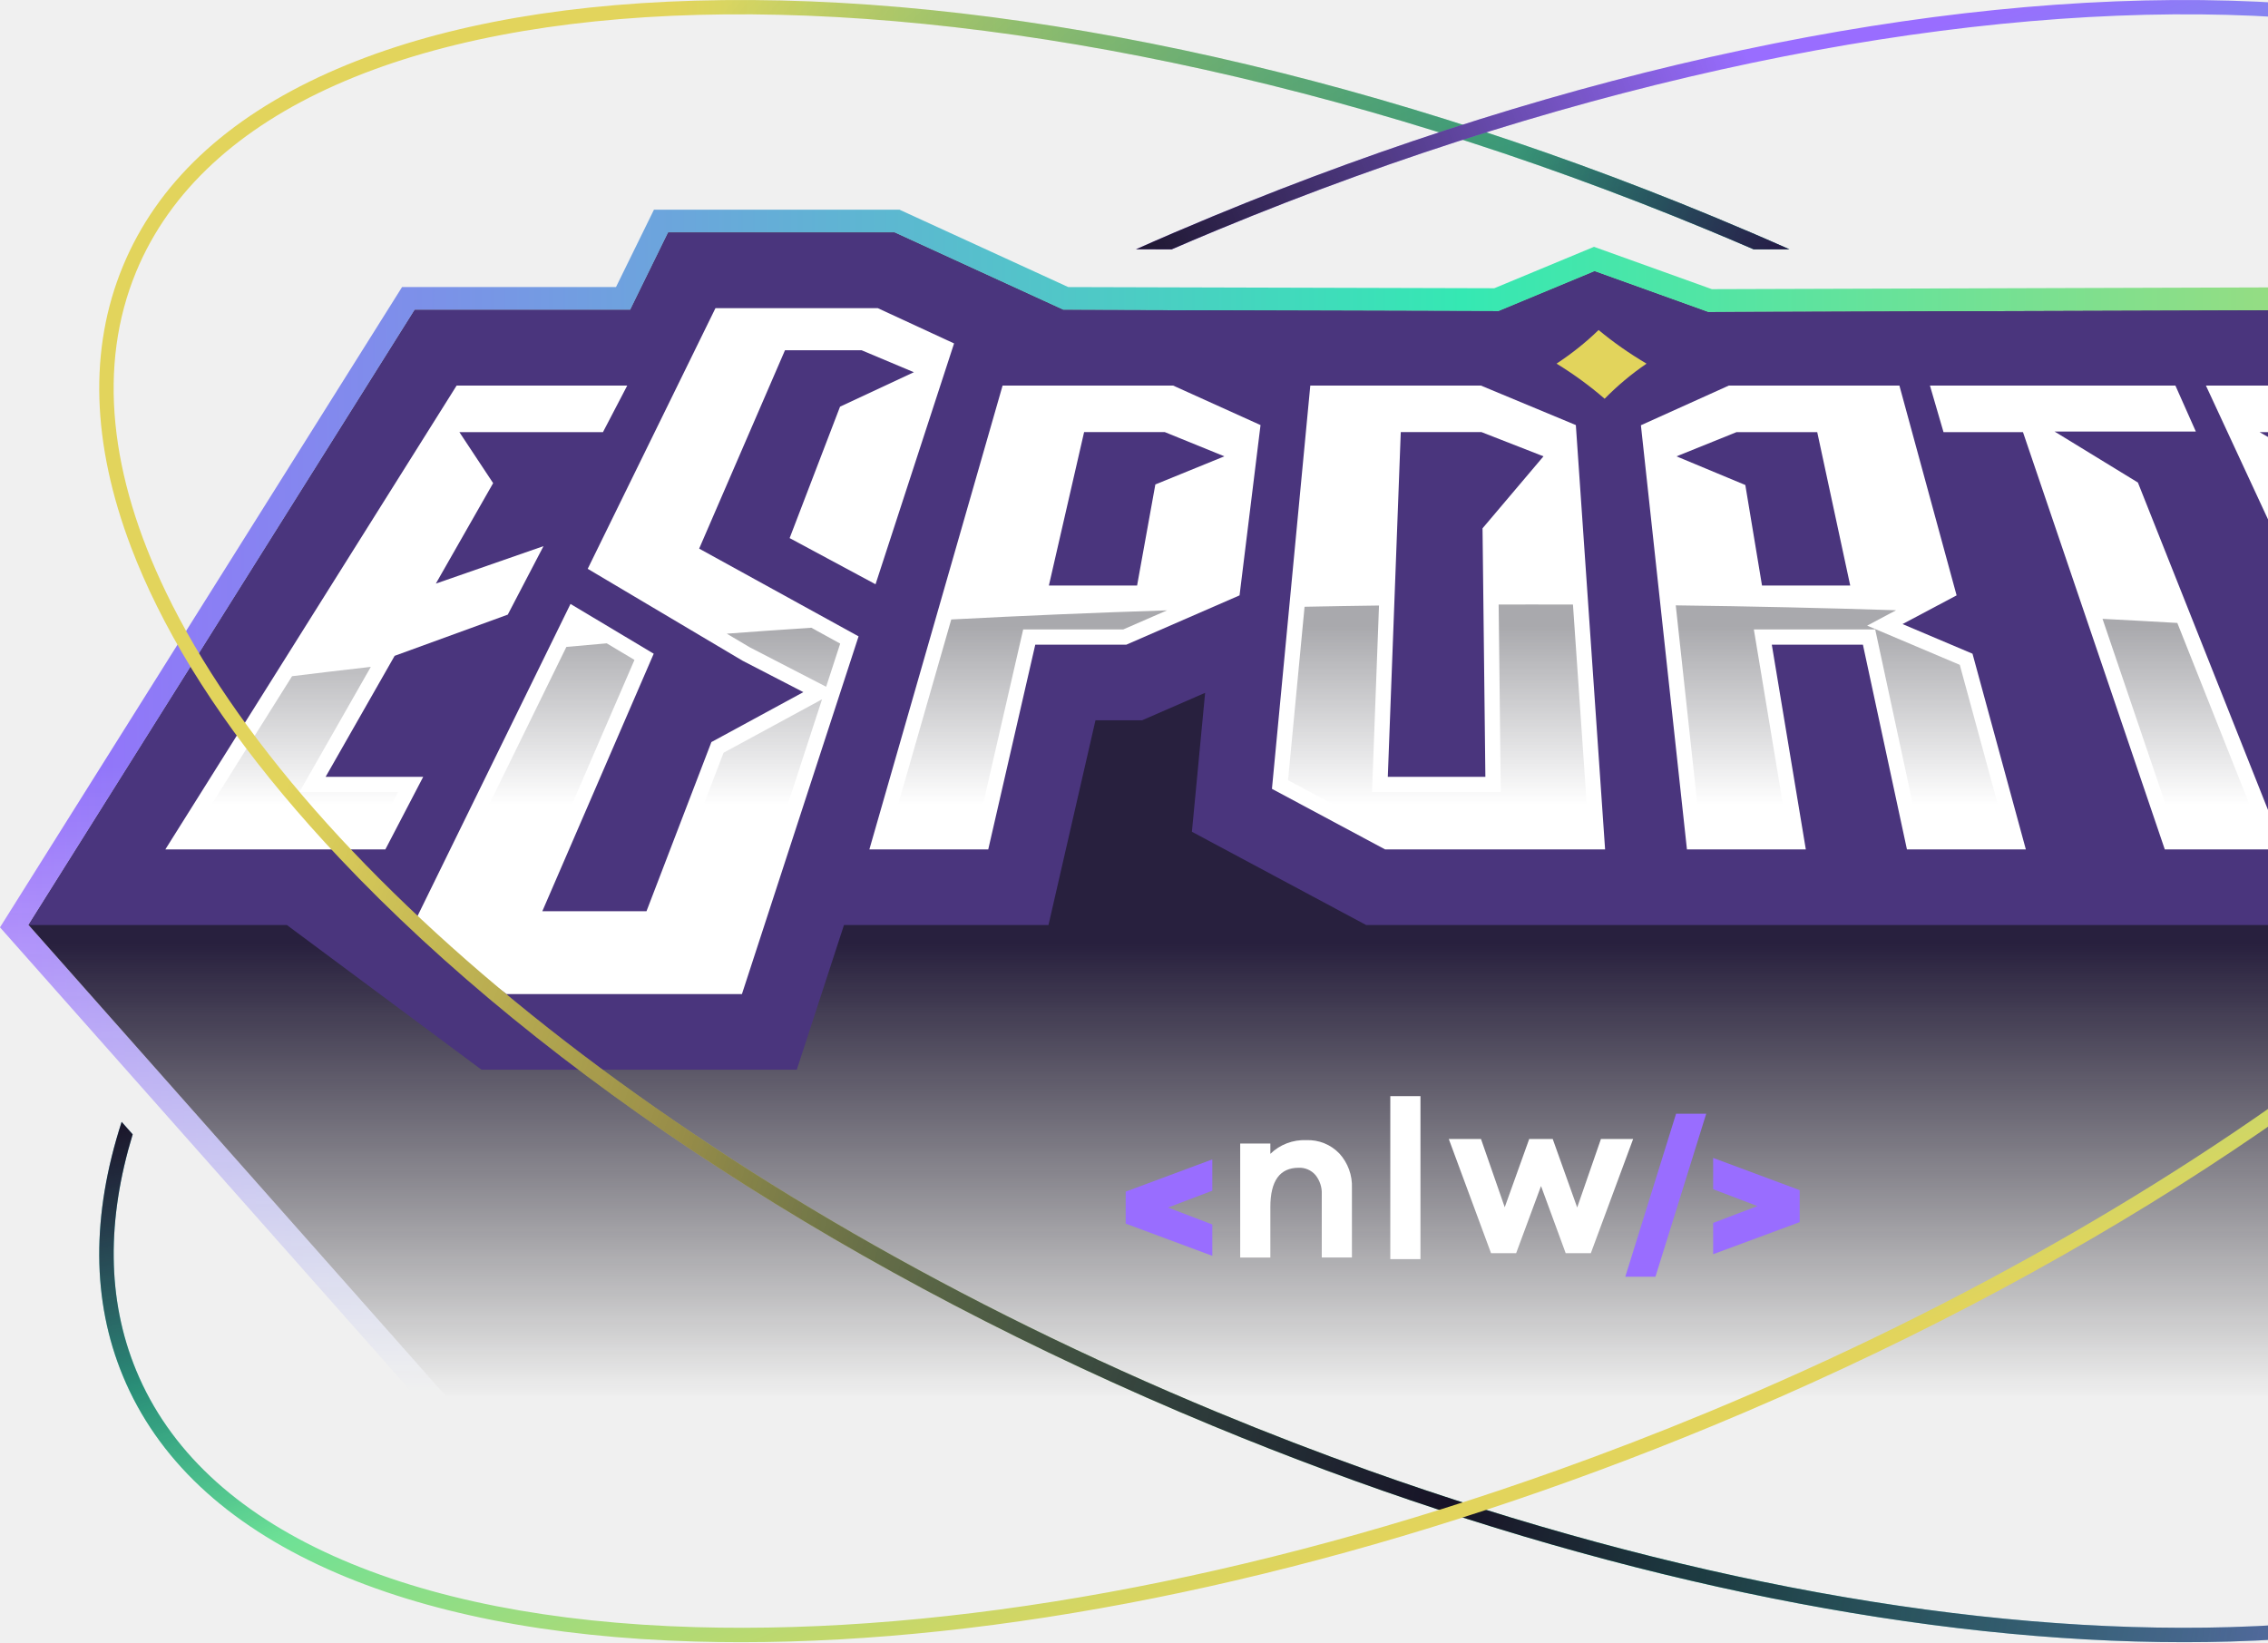
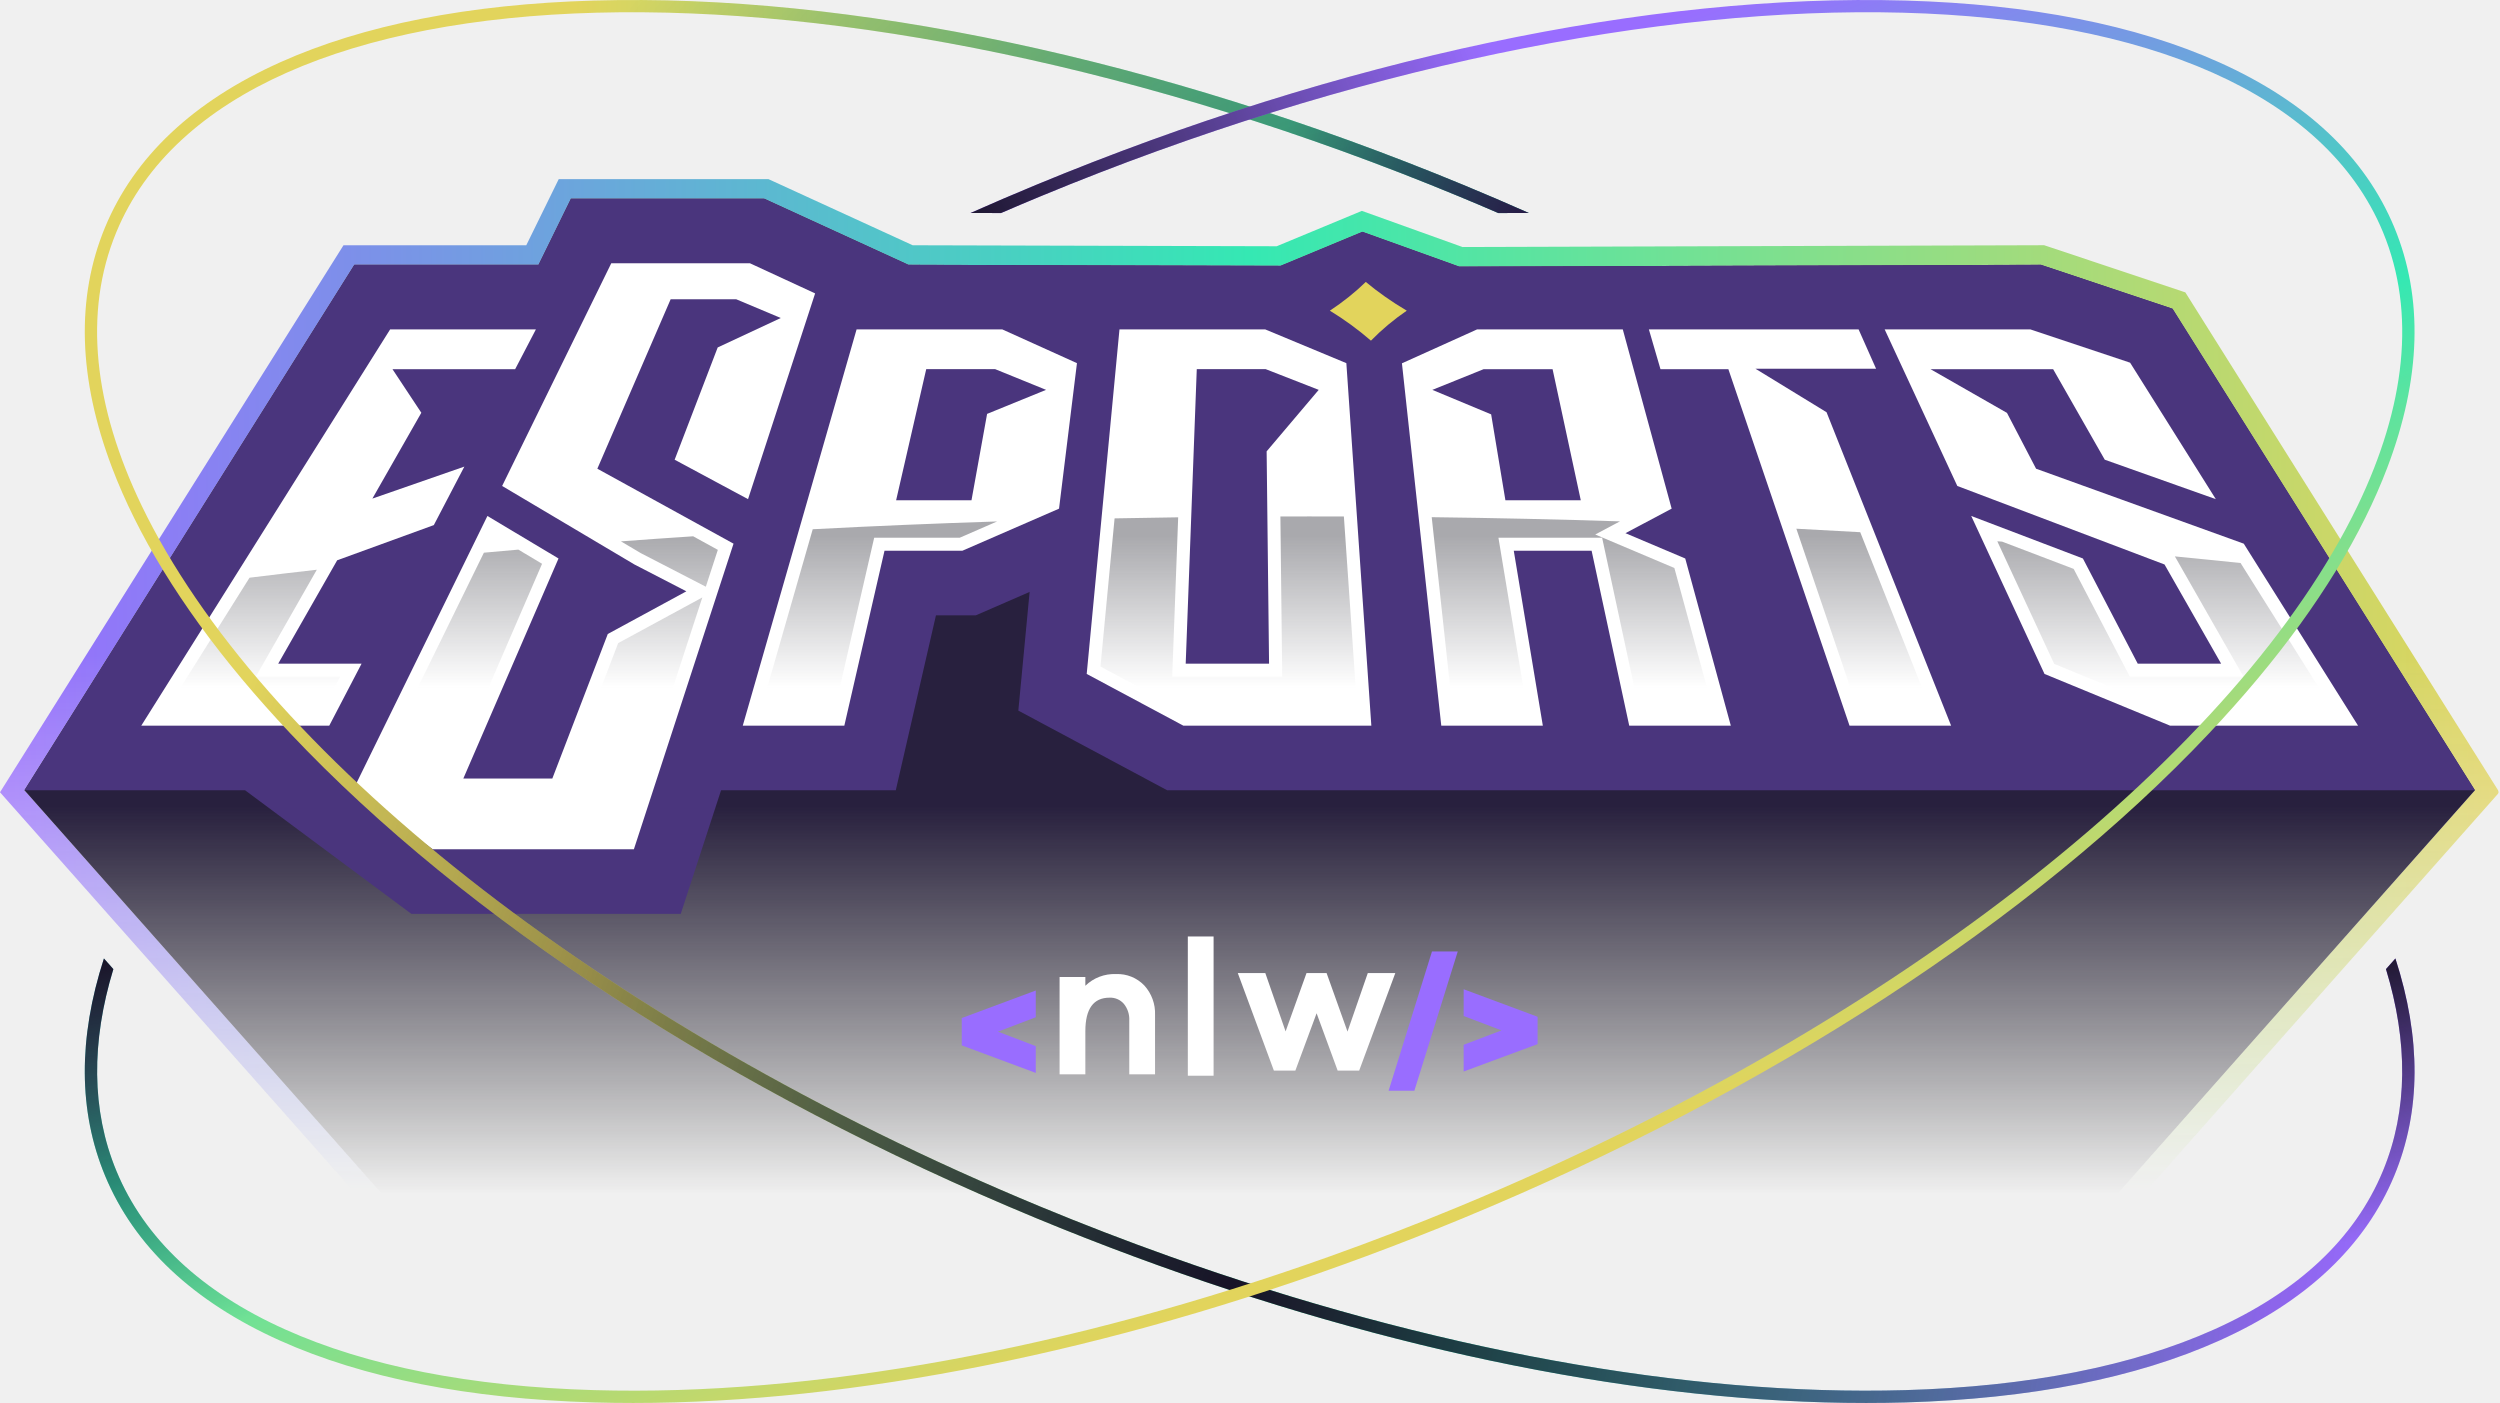
- <svg xmlns="http://www.w3.org/2000/svg" width="703" height="509" viewBox="0 0 703 509" fill="none">
+ <svg xmlns="http://www.w3.org/2000/svg" width="907" height="509" viewBox="0 0 907 509" fill="none">
  <g clip-path="url(#clip0_6_544)">
    <mask id="mask0_6_544" style="mask-type:alpha" maskUnits="userSpaceOnUse" x="0" y="54" width="907" height="395">
      <rect y="54.246" width="906.458" height="394.659" fill="url(#paint0_linear_6_544)" />
    </mask>
    <g mask="url(#mask0_6_544)">
      <path d="M792.848 106.079L741.613 88.964L530.612 89.624L494.086 76.503L463.182 89.341L331.12 88.98L278.793 64.986H202.707L190.938 88.972H124.624L0 287.433L138.728 444.023H768.028L906.756 287.433L792.84 106.071L792.848 106.079ZM764.828 436.924H141.928L8.852 286.71L128.563 96.071H195.38L207.141 72.085H277.244L329.556 96.071L464.589 96.44L494.267 84.105L529.377 96.723L740.465 96.063L788.178 111.999L897.904 286.694L764.828 436.908V436.924Z" fill="url(#paint1_linear_6_544)" />
    </g>
    <path d="M897.912 286.709L764.828 436.915H141.928L8.852 286.709L128.563 96.07H195.38L207.141 72.084H277.244L329.564 96.07L464.589 96.447L494.267 84.112L529.377 96.731L740.465 96.07L788.178 112.014L897.912 286.709Z" fill="url(#paint2_linear_6_544)" />
    <path d="M897.894 286.709L788.184 112.014L740.455 96.078L529.383 96.722L494.273 84.104L464.579 96.439L329.554 96.078L277.242 72.092H207.147L195.386 96.078H128.577L8.858 286.709H88.914L149.253 331.56H246.974L261.605 286.709H324.994L339.562 223.249H354.02L373.548 214.743L369.452 257.809L423.447 286.709H897.894Z" fill="#4A357D" />
-     <path d="M51.251 263.274H119.451L131.173 240.789H100.929L122.328 203.273L157.392 190.505L168.469 169.279L135.096 180.89L152.856 149.75L142.392 133.94H161.881H186.897L194.421 119.514H141.535L51.251 263.274Z" fill="white" />
+     <path d="M51.251 263.274H119.451L131.173 240.789H100.929L122.328 203.273L157.392 190.505L168.469 169.279L135.096 180.89L152.856 149.75L142.392 133.94H161.881H186.897L194.42 119.514H141.535L51.251 263.274Z" fill="white" />
    <path d="M221.764 95.519L182.172 176.306L230.176 204.797L249.012 214.53L220.506 230.01L200.388 282.44H168.099L202.628 202.62L176.834 187.195L128.067 286.685L156.991 308.124H229.971L266.127 197.242L216.716 170.048L243.313 108.57H267.086L283.266 115.37L260.38 126.054L244.759 166.786L271.387 181.094L295.727 106.447L272.094 95.519H221.764Z" fill="white" />
    <path d="M310.766 119.513L269.476 263.272H306.324L320.9 199.812H349.139L384.218 184.537L390.72 131.753L363.644 119.513H310.758H310.766ZM358.117 150.165L352.457 181.494H325.114L336.034 133.931H361.05L379.509 141.439L358.117 150.158V150.165Z" fill="white" />
    <path d="M406.145 119.513L394.258 244.506L429.322 263.272H497.522L488.457 131.753L459.039 119.513H406.153H406.145ZM459.534 163.743L460.415 240.78H430.171L434.188 133.931H459.204L478.426 141.439L459.542 163.743H459.534Z" fill="white" />
-     <path d="M508.623 131.808L522.892 263.272H559.74L549.197 199.812H577.436L591.084 263.272H627.94L611.407 202.619L589.716 193.436L606.478 184.537L588.749 119.513H535.864L508.623 131.808V131.808ZM573.506 181.494H546.162L540.989 150.331L519.653 141.447L538.261 133.939H563.277L573.506 181.502V181.494Z" fill="white" />
+     <path d="M508.623 131.808L522.892 263.272H559.74L549.197 199.812H577.436L591.084 263.272H627.94L611.407 202.619L589.716 193.436L606.478 184.537L588.749 119.513H535.864L508.623 131.808ZM573.506 181.494H546.162L540.989 150.331L519.653 141.447L538.261 133.939H563.277L573.506 181.502V181.494Z" fill="white" />
    <path d="M602.421 133.939H627.051L671.006 263.272H707.862L662.673 149.56L636.863 133.766H680.637L674.3 119.513H598.215L602.421 133.939Z" fill="white" />
    <path d="M803.901 181.094L772.808 131.588L736.644 119.513H683.758L710.11 176.306L785.292 204.797L805.827 240.788H775.575L755.677 202.619L715.158 187.194L741.746 244.506L787.305 263.272H855.505L814.035 197.242L738.688 170.048L728.129 149.796L700.385 133.939H744.875L763.609 166.785L803.901 181.094Z" fill="white" />
-     <path d="M495.507 102.287C491.646 106.053 487.275 109.544 482.472 112.712C487.723 115.912 492.716 119.559 497.378 123.592C501.332 119.559 505.687 115.912 510.373 112.712C505.011 109.544 500.027 106.053 495.507 102.287Z" fill="#E2D45C" />
-     <path d="M92.809 245.505L114.94 206.7C106.732 207.635 98.595 208.594 90.529 209.593L59.782 258.555H116.591L123.391 245.505H92.809V245.505Z" fill="url(#paint3_linear_6_544)" />
-     <path d="M251.482 194.568C242.693 195.142 233.958 195.755 225.279 196.408L232.465 200.669L256.074 212.862L260.429 199.489L251.482 194.568V194.568ZM224.281 233.318L203.636 287.156H160.923L196.662 204.544L188.062 199.403C183.879 199.765 179.705 200.134 175.554 200.519L134.036 285.229L158.549 303.406H226.545L254.8 216.754L224.281 233.318V233.318Z" fill="url(#paint4_linear_6_544)" />
+     <path d="M495.507 102.287C491.646 106.053 487.275 109.543 482.472 112.712C487.723 115.911 492.716 119.559 497.378 123.592C501.332 119.559 505.687 115.911 510.373 112.712C505.011 109.543 500.027 106.053 495.507 102.287Z" fill="#E2D45C" />
+     <path d="M92.809 245.505L114.94 206.7C106.732 207.635 98.595 208.594 90.529 209.593L59.782 258.555H116.591L123.391 245.505H92.809Z" fill="url(#paint3_linear_6_544)" />
+     <path d="M251.482 194.568C242.693 195.142 233.958 195.755 225.279 196.408L232.465 200.669L256.074 212.862L260.429 199.489L251.482 194.568ZM224.281 233.318L203.636 287.156H160.923L196.662 204.544L188.062 199.403C183.879 199.765 179.705 200.134 175.554 200.519L134.036 285.229L158.549 303.406H226.545L254.8 216.754L224.281 233.318Z" fill="url(#paint4_linear_6_544)" />
    <path d="M361.745 189.183L348.168 195.095H317.153L302.577 258.555H275.745L294.857 192.005C316.854 190.85 339.158 189.906 361.745 189.183Z" fill="url(#paint5_linear_6_544)" />
-     <path d="M492.467 258.555H430.509L399.251 241.834L404.369 188.067C412.034 187.91 419.723 187.784 427.443 187.682L425.273 245.505H465.187L464.527 187.375C468.056 187.367 471.594 187.36 475.14 187.36C479.291 187.36 483.434 187.367 487.561 187.383L492.467 258.555V258.555Z" fill="url(#paint6_linear_6_544)" />
-     <path d="M621.77 258.555H594.898L581.25 195.095H543.632L554.174 258.555H527.122L519.426 187.634C542.445 187.917 565.22 188.428 587.72 189.151L578.75 193.916L607.461 206.07L621.77 258.555V258.555Z" fill="url(#paint7_linear_6_544)" />
+     <path d="M492.467 258.555H430.509L399.251 241.834L404.369 188.067C412.034 187.91 419.723 187.784 427.443 187.682L425.273 245.505H465.187L464.527 187.375C468.056 187.367 471.594 187.36 475.14 187.36C479.291 187.36 483.434 187.367 487.561 187.383L492.467 258.555Z" fill="url(#paint6_linear_6_544)" />
+     <path d="M621.77 258.555H594.898L581.25 195.095H543.632L554.174 258.555H527.122L519.426 187.634C542.445 187.917 565.22 188.428 587.72 189.151L578.75 193.916L607.461 206.07L621.77 258.555Z" fill="url(#paint7_linear_6_544)" />
    <path d="M674.893 193.082C667.204 192.634 659.476 192.209 651.709 191.816L674.39 258.555H700.915L674.893 193.082Z" fill="url(#paint8_linear_6_544)" />
-     <path fill-rule="evenodd" clip-rule="evenodd" d="M375.776 369.061V359.36L348.976 369.329H348.921V379.282H348.976L375.776 389.25V379.533L362.042 374.282L375.776 369.061V369.061Z" fill="#996DFF" />
+     <path d="M812.874 204.255C804.989 203.429 797.049 202.627 789.046 201.857L813.952 245.505H772.717L752.323 206.393L726.356 196.503C725.774 196.456 725.2 196.417 724.619 196.377L745.256 240.851L788.236 258.556H846.979L812.874 204.255Z" fill="url(#paint9_linear_6_544)" />
+     <path fill-rule="evenodd" clip-rule="evenodd" d="M375.776 369.061V359.36L348.976 369.329H348.921V379.282H348.976L375.776 389.25V379.533L362.042 374.282L375.776 369.061Z" fill="#996DFF" />
    <path fill-rule="evenodd" clip-rule="evenodd" d="M531.016 388.747V379.046L544.742 373.826L531.016 368.606V358.904L557.777 368.865H557.84V378.826H557.777L531.016 388.739V388.747ZM519.522 345.201L503.783 395.721H513.13L528.869 345.201H519.522Z" fill="#996DFF" />
    <path fill-rule="evenodd" clip-rule="evenodd" d="M415.157 357.528C417.815 360.453 419.214 364.305 419.049 368.251V389.769H409.701V370.225C409.811 368.047 409.112 365.909 407.752 364.21C406.454 362.701 404.536 361.868 402.547 361.954C396.698 361.954 393.766 366.011 393.766 374.132V389.777H384.418V354.446H393.766V357.638C396.729 354.753 400.755 353.22 404.89 353.393C408.742 353.228 412.484 354.737 415.149 357.528H415.157Z" fill="white" />
    <path fill-rule="evenodd" clip-rule="evenodd" d="M430.943 339.753V390.272H440.291V339.753H430.943Z" fill="white" />
-     <path fill-rule="evenodd" clip-rule="evenodd" d="M493.105 388.425H485.306L477.664 367.615L469.952 388.425H462.169L449.071 353.031H459.055L466.414 374.195L474.001 353.031H481.288L488.875 374.266L496.234 353.031H506.218L493.105 388.425V388.425Z" fill="white" />
-     <path d="M38.107 82.486C48.689 56.927 70.057 36.785 101.598 22.627C131.819 9.057 170.113 1.51 215.405 0.205C308.252 -2.476 420.336 21.282 530.99 67.124C538.946 70.418 546.832 73.799 554.631 77.266L543.601 77.297C538.868 75.245 534.096 73.225 529.284 71.236C302.576 -22.665 84.075 -16.855 42.219 84.192C30.096 113.453 34.097 147.534 51.409 183.477C93.855 271.67 216.395 371.051 377.466 437.765C393.048 444.22 408.646 450.226 424.22 455.784C518.71 489.527 612.037 506.626 691.22 504.338C735.93 503.049 773.643 495.635 803.329 482.31C833.809 468.63 854.398 449.283 864.532 424.809C873.675 402.725 873.644 377.898 865.633 351.593L869.053 347.733C878.44 376.727 878.314 403.197 868.652 426.515C858.062 452.074 836.702 472.215 805.153 486.374C774.932 499.944 736.645 507.491 691.354 508.796C686.621 508.93 681.841 509 677.014 509C597.194 509 504.481 490.392 411.201 455.784C399.385 451.405 387.569 446.767 375.76 441.877C265.107 396.043 169.052 333.597 105.293 266.041C80.222 239.477 61.228 213.266 48.642 187.88C45.607 181.771 42.95 175.718 40.67 169.719C28.382 137.4 27.517 108.052 38.107 82.486V82.486Z" fill="url(#paint9_linear_6_544)" />
-     <path d="M38.107 82.486C48.689 56.927 70.057 36.785 101.598 22.627C131.819 9.057 170.113 1.51 215.405 0.205C308.252 -2.476 420.336 21.282 530.99 67.124C538.946 70.418 546.832 73.799 554.631 77.266L543.601 77.297C538.868 75.245 534.096 73.225 529.284 71.236C302.576 -22.665 84.075 -16.855 42.219 84.192C30.096 113.453 34.097 147.534 51.409 183.477C93.855 271.67 216.395 371.051 377.466 437.765C393.048 444.22 408.646 450.226 424.22 455.784C518.71 489.527 612.037 506.626 691.22 504.338C735.93 503.049 773.643 495.635 803.329 482.31C833.809 468.63 854.398 449.283 864.532 424.809C873.675 402.725 873.644 377.898 865.633 351.593L869.053 347.733C878.44 376.727 878.314 403.197 868.652 426.515C858.062 452.074 836.702 472.215 805.153 486.374C774.932 499.944 736.645 507.491 691.354 508.796C686.621 508.93 681.841 509 677.014 509C597.194 509 504.481 490.392 411.201 455.784C399.385 451.405 387.569 446.767 375.76 441.877C265.107 396.043 169.052 333.597 105.293 266.041C80.222 239.477 61.228 213.266 48.642 187.88C45.607 181.771 42.95 175.718 40.67 169.719C28.382 137.4 27.517 108.052 38.107 82.486V82.486Z" fill="url(#paint10_radial_6_544)" />
-     <path d="M38.107 82.486C48.689 56.927 70.057 36.785 101.598 22.627C131.819 9.057 170.113 1.51 215.405 0.205C308.252 -2.476 420.336 21.282 530.99 67.124C538.946 70.418 546.832 73.799 554.631 77.266L543.601 77.297C538.868 75.245 534.096 73.225 529.284 71.236C302.576 -22.665 84.075 -16.855 42.219 84.192C30.096 113.453 34.097 147.534 51.409 183.477C93.855 271.67 216.395 371.051 377.466 437.765C393.048 444.22 408.646 450.226 424.22 455.784C518.71 489.527 612.037 506.626 691.22 504.338C735.93 503.049 773.643 495.635 803.329 482.31C833.809 468.63 854.398 449.283 864.532 424.809C873.675 402.725 873.644 377.898 865.633 351.593L869.053 347.733C878.44 376.727 878.314 403.197 868.652 426.515C858.062 452.074 836.702 472.215 805.153 486.374C774.932 499.944 736.645 507.491 691.354 508.796C686.621 508.93 681.841 509 677.014 509C597.194 509 504.481 490.392 411.201 455.784C399.385 451.405 387.569 446.767 375.76 441.877C265.107 396.043 169.052 333.597 105.293 266.041C80.222 239.477 61.228 213.266 48.642 187.88C45.607 181.771 42.95 175.718 40.67 169.719C28.382 137.4 27.517 108.052 38.107 82.486V82.486Z" fill="url(#paint11_radial_6_544)" />
-     <path d="M38.107 82.486C48.689 56.927 70.057 36.785 101.598 22.627C131.819 9.057 170.113 1.51 215.405 0.205C308.252 -2.476 420.336 21.282 530.99 67.124C538.946 70.418 546.832 73.799 554.631 77.266L543.601 77.297C538.868 75.245 534.096 73.225 529.284 71.236C302.576 -22.665 84.075 -16.855 42.219 84.192C30.096 113.453 34.097 147.534 51.409 183.477C93.855 271.67 216.395 371.051 377.466 437.765C393.048 444.22 408.646 450.226 424.22 455.784C518.71 489.527 612.037 506.626 691.22 504.338C735.93 503.049 773.643 495.635 803.329 482.31C833.809 468.63 854.398 449.283 864.532 424.809C873.675 402.725 873.644 377.898 865.633 351.593L869.053 347.733C878.44 376.727 878.314 403.197 868.652 426.515C858.062 452.074 836.702 472.215 805.153 486.374C774.932 499.944 736.645 507.491 691.354 508.796C686.621 508.93 681.841 509 677.014 509C597.194 509 504.481 490.392 411.201 455.784C399.385 451.405 387.569 446.767 375.76 441.877C265.107 396.043 169.052 333.597 105.293 266.041C80.222 239.477 61.228 213.266 48.642 187.88C45.607 181.771 42.95 175.718 40.67 169.719C28.382 137.4 27.517 108.052 38.107 82.486V82.486Z" fill="url(#paint12_radial_6_544)" />
-     <path d="M868.651 82.486C858.069 56.927 836.701 36.785 805.16 22.627C774.939 9.057 736.645 1.51 691.353 0.205C598.506 -2.476 486.422 21.282 375.768 67.124C367.812 70.418 359.926 73.799 352.128 77.266L363.158 77.297C367.89 75.245 372.662 73.225 377.474 71.236C604.182 -22.665 822.684 -16.855 864.54 84.192C876.662 113.453 872.661 147.534 855.349 183.477C812.904 271.67 690.363 371.051 529.292 437.765C513.71 444.22 498.112 450.226 482.538 455.784C388.048 489.527 294.721 506.626 215.538 504.338C170.828 503.049 133.115 495.635 103.43 482.31C72.95 468.63 52.36 449.283 42.226 424.809C33.083 402.725 33.114 377.898 41.125 351.593L37.706 347.733C28.319 376.727 28.444 403.197 38.106 426.515C48.696 452.074 70.056 472.215 101.606 486.374C131.826 499.944 170.113 507.491 215.404 508.796C220.137 508.93 224.917 509 229.744 509C309.564 509 402.278 490.392 495.557 455.784C507.373 451.405 519.189 446.767 530.998 441.877C641.651 396.043 737.706 333.597 801.465 266.041C826.536 239.477 845.53 213.266 858.116 187.88C861.151 181.771 863.808 175.718 866.088 169.719C878.376 137.4 879.241 108.052 868.651 82.486V82.486Z" fill="url(#paint13_linear_6_544)" />
-     <path d="M868.651 82.486C858.069 56.927 836.701 36.785 805.16 22.627C774.939 9.057 736.645 1.51 691.353 0.205C598.506 -2.476 486.422 21.282 375.768 67.124C367.812 70.418 359.926 73.799 352.128 77.266L363.158 77.297C367.89 75.245 372.662 73.225 377.474 71.236C604.182 -22.665 822.684 -16.855 864.54 84.192C876.662 113.453 872.661 147.534 855.349 183.477C812.904 271.67 690.363 371.051 529.292 437.765C513.71 444.22 498.112 450.226 482.538 455.784C388.048 489.527 294.721 506.626 215.538 504.338C170.828 503.049 133.115 495.635 103.43 482.31C72.95 468.63 52.36 449.283 42.226 424.809C33.083 402.725 33.114 377.898 41.125 351.593L37.706 347.733C28.319 376.727 28.444 403.197 38.106 426.515C48.696 452.074 70.056 472.215 101.606 486.374C131.826 499.944 170.113 507.491 215.404 508.796C220.137 508.93 224.917 509 229.744 509C309.564 509 402.278 490.392 495.557 455.784C507.373 451.405 519.189 446.767 530.998 441.877C641.651 396.043 737.706 333.597 801.465 266.041C826.536 239.477 845.53 213.266 858.116 187.88C861.151 181.771 863.808 175.718 866.088 169.719C878.376 137.4 879.241 108.052 868.651 82.486V82.486Z" fill="url(#paint14_radial_6_544)" />
-     <path d="M868.651 82.486C858.069 56.927 836.701 36.785 805.16 22.627C774.939 9.057 736.645 1.51 691.353 0.205C598.506 -2.476 486.422 21.282 375.768 67.124C367.812 70.418 359.926 73.799 352.128 77.266L363.158 77.297C367.89 75.245 372.662 73.225 377.474 71.236C604.182 -22.665 822.684 -16.855 864.54 84.192C876.662 113.453 872.661 147.534 855.349 183.477C812.904 271.67 690.363 371.051 529.292 437.765C513.71 444.22 498.112 450.226 482.538 455.784C388.048 489.527 294.721 506.626 215.538 504.338C170.828 503.049 133.115 495.635 103.43 482.31C72.95 468.63 52.36 449.283 42.226 424.809C33.083 402.725 33.114 377.898 41.125 351.593L37.706 347.733C28.319 376.727 28.444 403.197 38.106 426.515C48.696 452.074 70.056 472.215 101.606 486.374C131.826 499.944 170.113 507.491 215.404 508.796C220.137 508.93 224.917 509 229.744 509C309.564 509 402.278 490.392 495.557 455.784C507.373 451.405 519.189 446.767 530.998 441.877C641.651 396.043 737.706 333.597 801.465 266.041C826.536 239.477 845.53 213.266 858.116 187.88C861.151 181.771 863.808 175.718 866.088 169.719C878.376 137.4 879.241 108.052 868.651 82.486V82.486Z" fill="url(#paint15_radial_6_544)" />
+     <path fill-rule="evenodd" clip-rule="evenodd" d="M493.105 388.425H485.306L477.664 367.615L469.952 388.425H462.169L449.071 353.031H459.055L466.414 374.195L474.001 353.031H481.288L488.875 374.266L496.234 353.031H506.218L493.105 388.425Z" fill="white" />
+     <path d="M38.107 82.486C48.689 56.927 70.057 36.785 101.598 22.627C131.819 9.057 170.113 1.51 215.405 0.205C308.252 -2.476 420.336 21.282 530.99 67.124C538.946 70.418 546.832 73.799 554.631 77.266L543.601 77.297C538.868 75.245 534.096 73.225 529.284 71.236C302.576 -22.665 84.075 -16.855 42.219 84.192C30.096 113.453 34.097 147.534 51.409 183.477C93.855 271.67 216.395 371.051 377.466 437.765C393.048 444.22 408.646 450.226 424.22 455.784C518.71 489.527 612.037 506.626 691.22 504.338C735.93 503.049 773.643 495.635 803.329 482.31C833.808 468.63 854.398 449.283 864.532 424.809C873.675 402.725 873.644 377.898 865.633 351.593L869.053 347.733C878.44 376.727 878.314 403.197 868.652 426.515C858.062 452.074 836.702 472.215 805.152 486.374C774.932 499.944 736.645 507.491 691.354 508.796C686.621 508.93 681.841 509 677.014 509C597.194 509 504.481 490.392 411.201 455.784C399.385 451.405 387.569 446.767 375.76 441.877C265.107 396.043 169.052 333.597 105.293 266.041C80.222 239.477 61.228 213.266 48.642 187.88C45.607 181.771 42.95 175.718 40.67 169.719C28.382 137.4 27.517 108.052 38.107 82.486Z" fill="url(#paint10_linear_6_544)" />
+     <path d="M38.107 82.486C48.689 56.927 70.057 36.785 101.598 22.627C131.819 9.057 170.113 1.51 215.405 0.205C308.252 -2.476 420.336 21.282 530.99 67.124C538.946 70.418 546.832 73.799 554.631 77.266L543.601 77.297C538.868 75.245 534.096 73.225 529.284 71.236C302.576 -22.665 84.075 -16.855 42.219 84.192C30.096 113.453 34.097 147.534 51.409 183.477C93.855 271.67 216.395 371.051 377.466 437.765C393.048 444.22 408.646 450.226 424.22 455.784C518.71 489.527 612.037 506.626 691.22 504.338C735.93 503.049 773.643 495.635 803.329 482.31C833.808 468.63 854.398 449.283 864.532 424.809C873.675 402.725 873.644 377.898 865.633 351.593L869.053 347.733C878.44 376.727 878.314 403.197 868.652 426.515C858.062 452.074 836.702 472.215 805.152 486.374C774.932 499.944 736.645 507.491 691.354 508.796C686.621 508.93 681.841 509 677.014 509C597.194 509 504.481 490.392 411.201 455.784C399.385 451.405 387.569 446.767 375.76 441.877C265.107 396.043 169.052 333.597 105.293 266.041C80.222 239.477 61.228 213.266 48.642 187.88C45.607 181.771 42.95 175.718 40.67 169.719C28.382 137.4 27.517 108.052 38.107 82.486Z" fill="url(#paint11_radial_6_544)" />
+     <path d="M38.107 82.486C48.689 56.927 70.057 36.785 101.598 22.627C131.819 9.057 170.113 1.51 215.405 0.205C308.252 -2.476 420.336 21.282 530.99 67.124C538.946 70.418 546.832 73.799 554.631 77.266L543.601 77.297C538.868 75.245 534.096 73.225 529.284 71.236C302.576 -22.665 84.075 -16.855 42.219 84.192C30.096 113.453 34.097 147.534 51.409 183.477C93.855 271.67 216.395 371.051 377.466 437.765C393.048 444.22 408.646 450.226 424.22 455.784C518.71 489.527 612.037 506.626 691.22 504.338C735.93 503.049 773.643 495.635 803.329 482.31C833.808 468.63 854.398 449.283 864.532 424.809C873.675 402.725 873.644 377.898 865.633 351.593L869.053 347.733C878.44 376.727 878.314 403.197 868.652 426.515C858.062 452.074 836.702 472.215 805.152 486.374C774.932 499.944 736.645 507.491 691.354 508.796C686.621 508.93 681.841 509 677.014 509C597.194 509 504.481 490.392 411.201 455.784C399.385 451.405 387.569 446.767 375.76 441.877C265.107 396.043 169.052 333.597 105.293 266.041C80.222 239.477 61.228 213.266 48.642 187.88C45.607 181.771 42.95 175.718 40.67 169.719C28.382 137.4 27.517 108.052 38.107 82.486Z" fill="url(#paint12_radial_6_544)" />
+     <path d="M38.107 82.486C48.689 56.927 70.057 36.785 101.598 22.627C131.819 9.057 170.113 1.51 215.405 0.205C308.252 -2.476 420.336 21.282 530.99 67.124C538.946 70.418 546.832 73.799 554.631 77.266L543.601 77.297C538.868 75.245 534.096 73.225 529.284 71.236C302.576 -22.665 84.075 -16.855 42.219 84.192C30.096 113.453 34.097 147.534 51.409 183.477C93.855 271.67 216.395 371.051 377.466 437.765C393.048 444.22 408.646 450.226 424.22 455.784C518.71 489.527 612.037 506.626 691.22 504.338C735.93 503.049 773.643 495.635 803.329 482.31C833.808 468.63 854.398 449.283 864.532 424.809C873.675 402.725 873.644 377.898 865.633 351.593L869.053 347.733C878.44 376.727 878.314 403.197 868.652 426.515C858.062 452.074 836.702 472.215 805.152 486.374C774.932 499.944 736.645 507.491 691.354 508.796C686.621 508.93 681.841 509 677.014 509C597.194 509 504.481 490.392 411.201 455.784C399.385 451.405 387.569 446.767 375.76 441.877C265.107 396.043 169.052 333.597 105.293 266.041C80.222 239.477 61.228 213.266 48.642 187.88C45.607 181.771 42.95 175.718 40.67 169.719C28.382 137.4 27.517 108.052 38.107 82.486Z" fill="url(#paint13_radial_6_544)" />
+     <path d="M868.651 82.486C858.069 56.927 836.701 36.785 805.16 22.627C774.939 9.057 736.645 1.51 691.353 0.205C598.506 -2.476 486.422 21.282 375.768 67.124C367.812 70.418 359.926 73.799 352.128 77.266L363.158 77.297C367.89 75.245 372.662 73.225 377.474 71.236C604.182 -22.665 822.684 -16.855 864.54 84.192C876.662 113.453 872.661 147.534 855.349 183.477C812.904 271.67 690.363 371.051 529.292 437.765C513.71 444.22 498.112 450.226 482.538 455.784C388.048 489.527 294.721 506.626 215.538 504.338C170.828 503.049 133.115 495.635 103.43 482.31C72.95 468.63 52.36 449.283 42.226 424.809C33.083 402.725 33.114 377.898 41.125 351.593L37.705 347.733C28.319 376.727 28.444 403.197 38.106 426.515C48.696 452.074 70.056 472.215 101.606 486.374C131.826 499.944 170.113 507.491 215.404 508.796C220.137 508.93 224.917 509 229.744 509C309.564 509 402.278 490.392 495.557 455.784C507.373 451.405 519.189 446.767 530.998 441.877C641.651 396.043 737.706 333.597 801.465 266.041C826.536 239.477 845.53 213.266 858.116 187.88C861.151 181.771 863.808 175.718 866.088 169.719C878.376 137.4 879.241 108.052 868.651 82.486Z" fill="url(#paint14_linear_6_544)" />
+     <path d="M868.651 82.486C858.069 56.927 836.701 36.785 805.16 22.627C774.939 9.057 736.645 1.51 691.353 0.205C598.506 -2.476 486.422 21.282 375.768 67.124C367.812 70.418 359.926 73.799 352.128 77.266L363.158 77.297C367.89 75.245 372.662 73.225 377.474 71.236C604.182 -22.665 822.684 -16.855 864.54 84.192C876.662 113.453 872.661 147.534 855.349 183.477C812.904 271.67 690.363 371.051 529.292 437.765C513.71 444.22 498.112 450.226 482.538 455.784C388.048 489.527 294.721 506.626 215.538 504.338C170.828 503.049 133.115 495.635 103.43 482.31C72.95 468.63 52.36 449.283 42.226 424.809C33.083 402.725 33.114 377.898 41.125 351.593L37.705 347.733C28.319 376.727 28.444 403.197 38.106 426.515C48.696 452.074 70.056 472.215 101.606 486.374C131.826 499.944 170.113 507.491 215.404 508.796C220.137 508.93 224.917 509 229.744 509C309.564 509 402.278 490.392 495.557 455.784C507.373 451.405 519.189 446.767 530.998 441.877C641.651 396.043 737.706 333.597 801.465 266.041C826.536 239.477 845.53 213.266 858.116 187.88C861.151 181.771 863.808 175.718 866.088 169.719C878.376 137.4 879.241 108.052 868.651 82.486Z" fill="url(#paint15_radial_6_544)" />
+     <path d="M868.651 82.486C858.069 56.927 836.701 36.785 805.16 22.627C774.939 9.057 736.645 1.51 691.353 0.205C598.506 -2.476 486.422 21.282 375.768 67.124C367.812 70.418 359.926 73.799 352.128 77.266L363.158 77.297C367.89 75.245 372.662 73.225 377.474 71.236C604.182 -22.665 822.684 -16.855 864.54 84.192C876.662 113.453 872.661 147.534 855.349 183.477C812.904 271.67 690.363 371.051 529.292 437.765C513.71 444.22 498.112 450.226 482.538 455.784C388.048 489.527 294.721 506.626 215.538 504.338C170.828 503.049 133.115 495.635 103.43 482.31C72.95 468.63 52.36 449.283 42.226 424.809C33.083 402.725 33.114 377.898 41.125 351.593L37.705 347.733C28.319 376.727 28.444 403.197 38.106 426.515C48.696 452.074 70.056 472.215 101.606 486.374C131.826 499.944 170.113 507.491 215.404 508.796C220.137 508.93 224.917 509 229.744 509C309.564 509 402.278 490.392 495.557 455.784C507.373 451.405 519.189 446.767 530.998 441.877C641.651 396.043 737.706 333.597 801.465 266.041C826.536 239.477 845.53 213.266 858.116 187.88C861.151 181.771 863.808 175.718 866.088 169.719C878.376 137.4 879.241 108.052 868.651 82.486Z" fill="url(#paint16_radial_6_544)" />
  </g>
  <defs>
    <linearGradient id="paint0_linear_6_544" x1="453.229" y1="237.817" x2="453.229" y2="431.216" gradientUnits="userSpaceOnUse">
      <stop stop-color="#D9D9D9" />
      <stop offset="1" stop-color="#D9D9D9" stop-opacity="0" />
    </linearGradient>
    <linearGradient id="paint1_linear_6_544" x1="0" y1="254.5" x2="906.764" y2="254.5" gradientUnits="userSpaceOnUse">
      <stop stop-color="#996DFF" />
      <stop offset="0.5" stop-color="#35E8B3" />
      <stop offset="1" stop-color="#E2D45C" />
    </linearGradient>
    <linearGradient id="paint2_linear_6_544" x1="453.378" y1="292.393" x2="453.378" y2="433.181" gradientUnits="userSpaceOnUse">
      <stop stop-color="#28203E" />
      <stop offset="1" stop-color="#121214" stop-opacity="0" />
    </linearGradient>
    <linearGradient id="paint3_linear_6_544" x1="91.59" y1="194.105" x2="91.59" y2="249.585" gradientUnits="userSpaceOnUse">
      <stop stop-color="#A9A9AD" />
      <stop offset="1" stop-color="#A9A9AD" stop-opacity="0" />
    </linearGradient>
    <linearGradient id="paint4_linear_6_544" x1="197.236" y1="194.104" x2="197.236" y2="249.584" gradientUnits="userSpaceOnUse">
      <stop stop-color="#A9A9AD" />
      <stop offset="1" stop-color="#A9A9AD" stop-opacity="0" />
    </linearGradient>
    <linearGradient id="paint5_linear_6_544" x1="318.749" y1="194.104" x2="318.749" y2="249.585" gradientUnits="userSpaceOnUse">
      <stop stop-color="#A9A9AD" />
      <stop offset="1" stop-color="#A9A9AD" stop-opacity="0" />
    </linearGradient>
    <linearGradient id="paint6_linear_6_544" x1="445.863" y1="194.105" x2="445.863" y2="249.585" gradientUnits="userSpaceOnUse">
      <stop stop-color="#A9A9AD" />
      <stop offset="1" stop-color="#A9A9AD" stop-opacity="0" />
    </linearGradient>
    <linearGradient id="paint7_linear_6_544" x1="570.598" y1="194.104" x2="570.598" y2="249.585" gradientUnits="userSpaceOnUse">
      <stop stop-color="#A9A9AD" />
      <stop offset="1" stop-color="#A9A9AD" stop-opacity="0" />
    </linearGradient>
    <linearGradient id="paint8_linear_6_544" x1="676.316" y1="194.104" x2="676.316" y2="249.584" gradientUnits="userSpaceOnUse">
      <stop stop-color="#A9A9AD" />
      <stop offset="1" stop-color="#A9A9AD" stop-opacity="0" />
    </linearGradient>
-     <linearGradient id="paint9_linear_6_544" x1="822.731" y1="364.392" x2="210.302" y2="367.536" gradientUnits="userSpaceOnUse">
+     <linearGradient id="paint9_linear_6_544" x1="785.799" y1="194.105" x2="785.799" y2="249.586" gradientUnits="userSpaceOnUse">
+       <stop stop-color="#A9A9AD" />
+       <stop offset="1" stop-color="#A9A9AD" stop-opacity="0" />
+     </linearGradient>
+     <linearGradient id="paint10_linear_6_544" x1="822.731" y1="364.392" x2="210.302" y2="367.536" gradientUnits="userSpaceOnUse">
      <stop stop-color="#996DFF" />
      <stop offset="0.5" stop-color="#35E8B3" />
      <stop offset="1" stop-color="#E2D45C" />
    </linearGradient>
-     <radialGradient id="paint10_radial_6_544" cx="0" cy="0" r="1" gradientUnits="userSpaceOnUse" gradientTransform="translate(447.786 465.138) rotate(15.7611) scale(411.689 683.642)">
+     <radialGradient id="paint11_radial_6_544" cx="0" cy="0" r="1" gradientUnits="userSpaceOnUse" gradientTransform="translate(447.786 465.138) rotate(15.7611) scale(411.689 683.642)">
      <stop stop-color="#171226" />
      <stop offset="1" stop-color="#171226" stop-opacity="0" />
    </radialGradient>
-     <radialGradient id="paint11_radial_6_544" cx="0" cy="0" r="1" gradientUnits="userSpaceOnUse" gradientTransform="translate(553.346 79.5316) rotate(-157.036) scale(92.6584 153.867)">
+     <radialGradient id="paint12_radial_6_544" cx="0" cy="0" r="1" gradientUnits="userSpaceOnUse" gradientTransform="translate(553.346 79.5316) rotate(-157.036) scale(92.6584 153.867)">
      <stop stop-color="#261945" />
      <stop offset="1" stop-color="#261945" stop-opacity="0" />
    </radialGradient>
-     <radialGradient id="paint12_radial_6_544" cx="0" cy="0" r="1" gradientUnits="userSpaceOnUse" gradientTransform="translate(870.025 341.262) rotate(76.7293) scale(104.989 174.343)">
+     <radialGradient id="paint13_radial_6_544" cx="0" cy="0" r="1" gradientUnits="userSpaceOnUse" gradientTransform="translate(870.025 341.262) rotate(76.7293) scale(104.989 174.343)">
      <stop stop-color="#191326" />
      <stop offset="1" stop-color="#191326" stop-opacity="0" />
    </radialGradient>
-     <linearGradient id="paint13_linear_6_544" x1="476.706" y1="56.395" x2="613.596" y2="403.441" gradientUnits="userSpaceOnUse">
+     <linearGradient id="paint14_linear_6_544" x1="476.706" y1="56.395" x2="613.596" y2="403.441" gradientUnits="userSpaceOnUse">
      <stop stop-color="#996DFF" />
      <stop offset="0.5" stop-color="#35E8B3" />
      <stop offset="1" stop-color="#E2D45C" />
    </linearGradient>
-     <radialGradient id="paint14_radial_6_544" cx="0" cy="0" r="1" gradientUnits="userSpaceOnUse" gradientTransform="translate(343.672 87.2437) rotate(-19.3523) scale(209.458 347.821)">
+     <radialGradient id="paint15_radial_6_544" cx="0" cy="0" r="1" gradientUnits="userSpaceOnUse" gradientTransform="translate(343.672 87.2437) rotate(-19.3523) scale(209.458 347.821)">
      <stop stop-color="#171225" />
      <stop offset="1" stop-color="#171225" stop-opacity="0" />
    </radialGradient>
-     <radialGradient id="paint15_radial_6_544" cx="0" cy="0" r="1" gradientUnits="userSpaceOnUse" gradientTransform="translate(38.0789 346.082) rotate(67.4706) scale(140.895 233.967)">
+     <radialGradient id="paint16_radial_6_544" cx="0" cy="0" r="1" gradientUnits="userSpaceOnUse" gradientTransform="translate(38.0788 346.082) rotate(67.4706) scale(140.895 233.967)">
      <stop stop-color="#191327" />
      <stop offset="1" stop-color="#191327" stop-opacity="0" />
    </radialGradient>
    <clipPath id="clip0_6_544">
      <rect width="906.764" height="509" fill="white" />
    </clipPath>
  </defs>
</svg>
